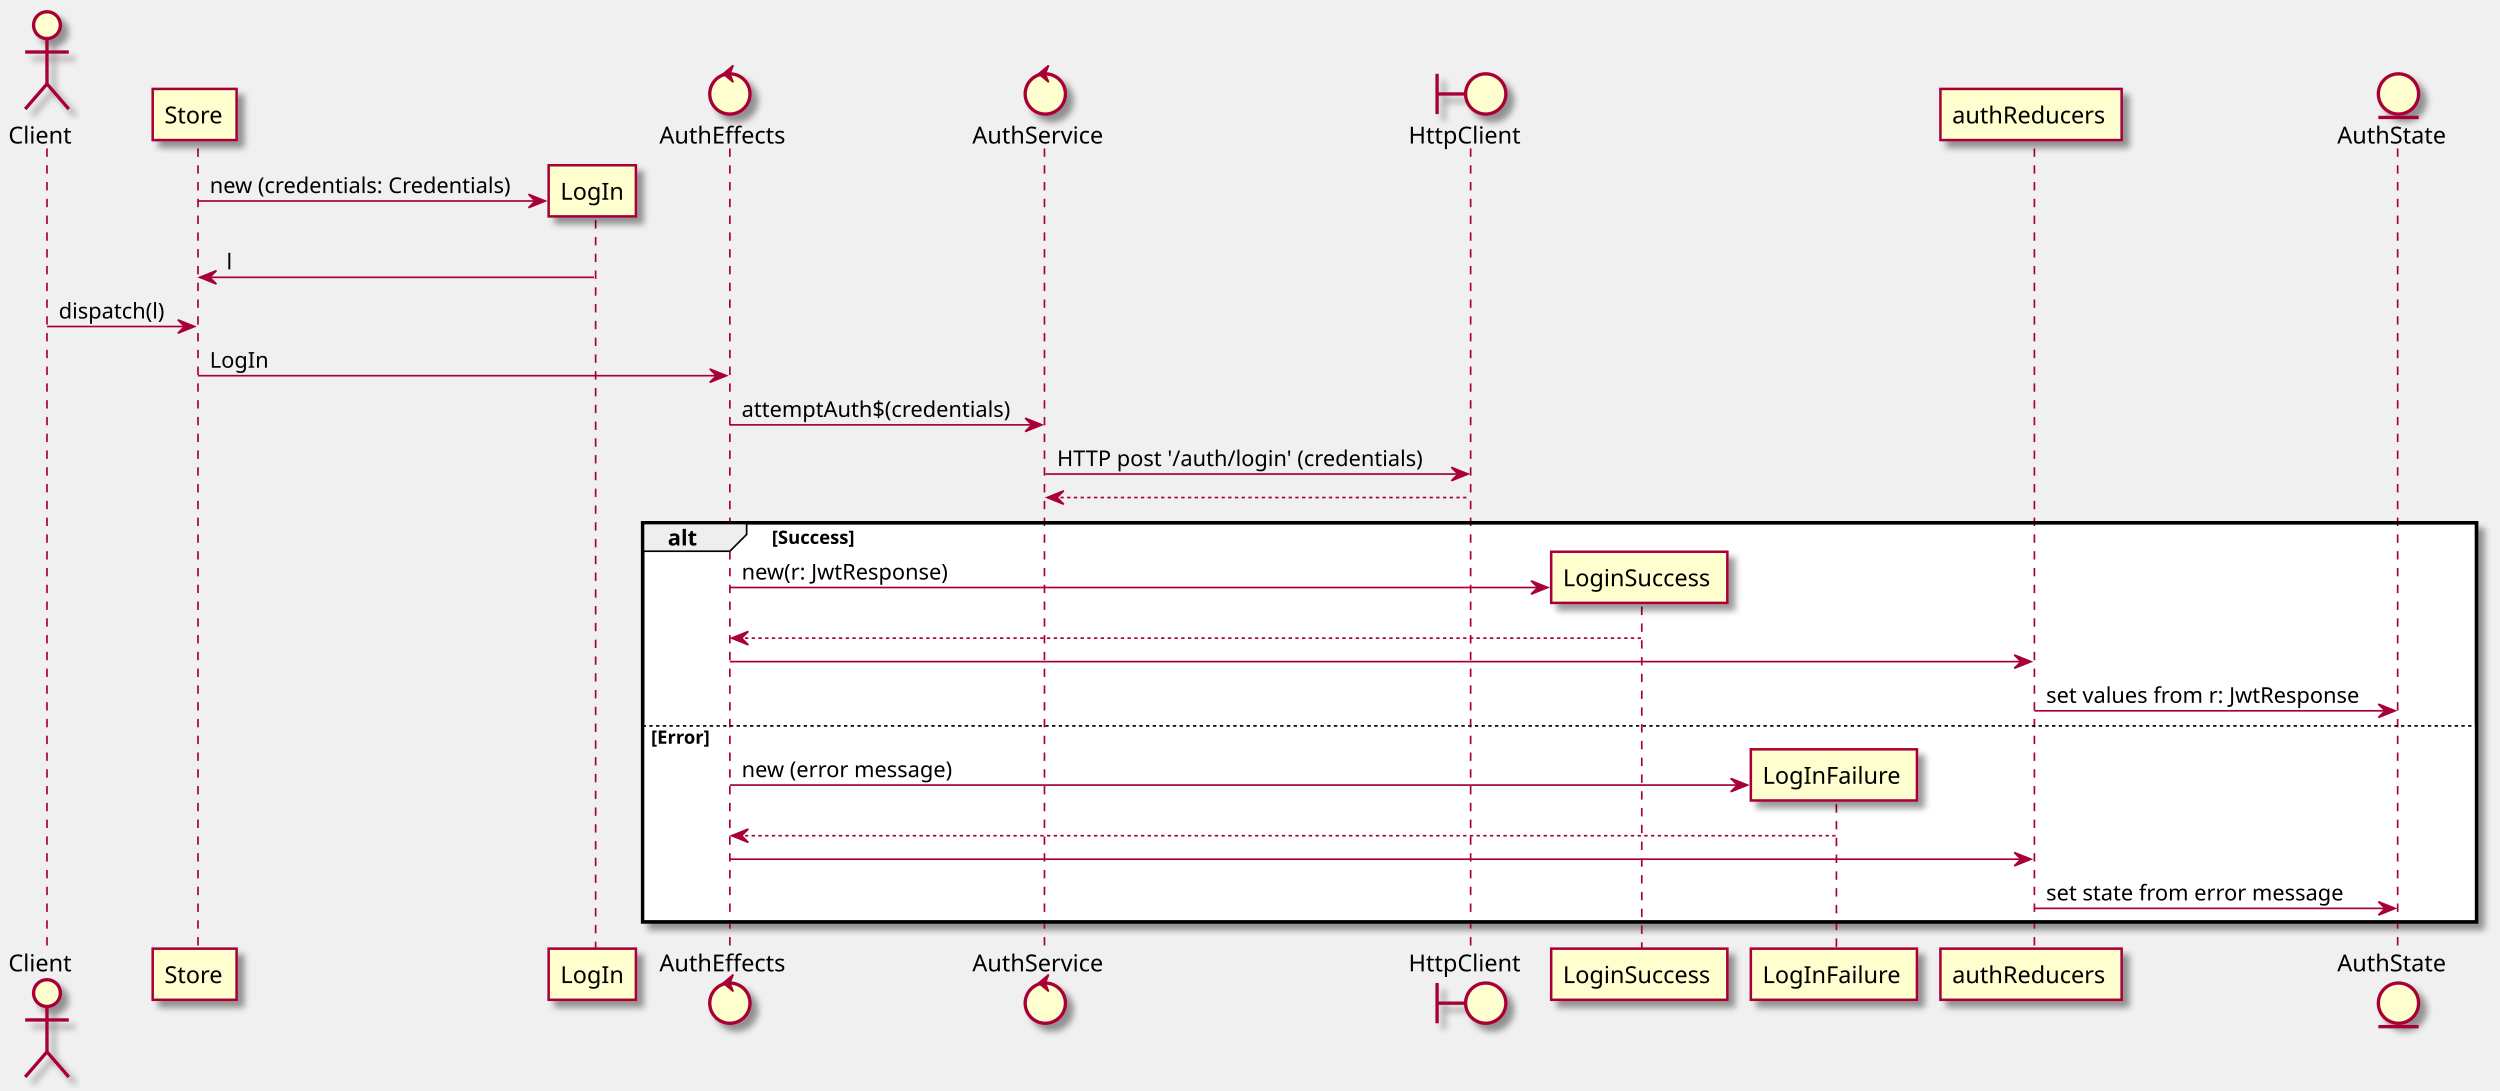
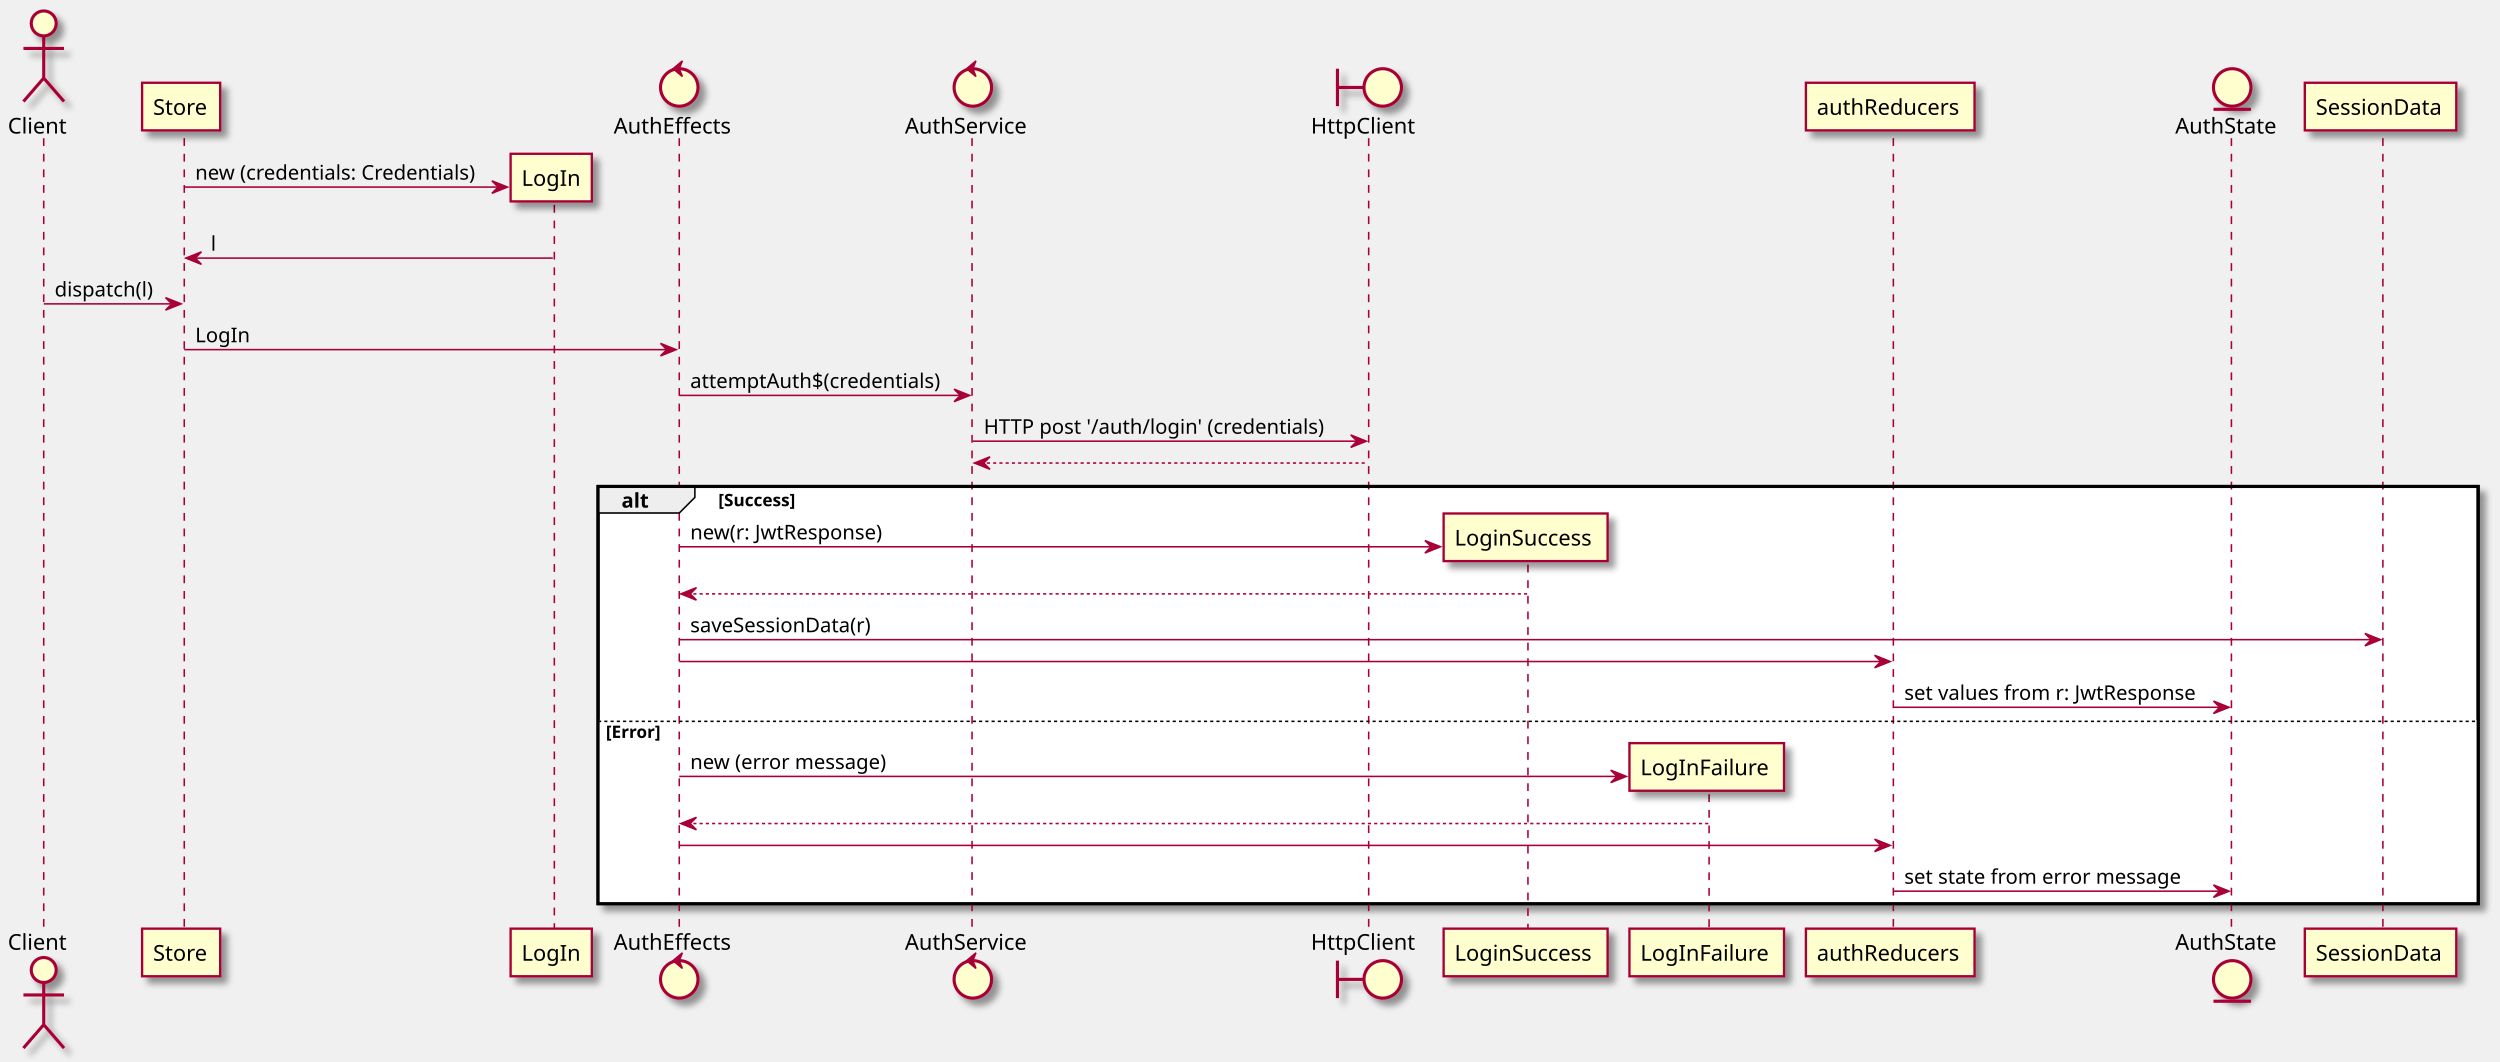
- <svg xmlns="http://www.w3.org/2000/svg" contentScriptType="application/ecmascript" contentStyleType="text/css" height="650px" preserveAspectRatio="none" style="width:1490px;height:650px;" version="1.1" viewBox="0 0 1490 650" width="1490px" zoomAndPan="magnify">
+ <svg xmlns="http://www.w3.org/2000/svg" contentScriptType="application/ecmascript" contentStyleType="text/css" height="680px" preserveAspectRatio="none" style="width:1601px;height:680px;" version="1.1" viewBox="0 0 1601 680" width="1601px" zoomAndPan="magnify">
  <defs>
-     <filter height="300%" id="fy40dwwwxb3wr" width="300%" x="-1" y="-1">
+     <filter height="300%" id="flxkby29ltror" width="300%" x="-1" y="-1">
      <feGaussianBlur result="blurOut" stdDeviation="2.0" />
      <feColorMatrix in="blurOut" result="blurOut2" type="matrix" values="0 0 0 0 0 0 0 0 0 0 0 0 0 0 0 0 0 0 .4 0" />
      <feOffset dx="4.0" dy="4.0" in="blurOut2" result="blurOut3" />
      <feBlend in="SourceGraphic" in2="blurOut3" mode="normal" />
    </filter>
  </defs>
  <g>
-     <rect fill="#FFFFFF" filter="url(#fy40dwwwxb3wr)" height="237.863" style="stroke:#000000;stroke-width:2.0;" width="1093" x="383" y="311.529" />
-     <rect fill="#FFFFFF" height="117.754" style="stroke:none;stroke-width:1.0;" width="1093" x="383" y="431.639" />
-     <line style="stroke:#A80036;stroke-width:1.0;stroke-dasharray:5.0,5.0;" x1="28" x2="28" y1="88.488" y2="566.393" />
-     <line style="stroke:#A80036;stroke-width:1.0;stroke-dasharray:5.0,5.0;" x1="118" x2="118" y1="88.488" y2="566.393" />
-     <line style="stroke:#A80036;stroke-width:1.0;stroke-dasharray:5.0,5.0;" x1="355" x2="355" y1="131.232" y2="566.393" />
-     <line style="stroke:#A80036;stroke-width:1.0;stroke-dasharray:5.0,5.0;" x1="435" x2="435" y1="88.488" y2="566.393" />
-     <line style="stroke:#A80036;stroke-width:1.0;stroke-dasharray:5.0,5.0;" x1="622.5" x2="622.5" y1="88.488" y2="566.393" />
-     <line style="stroke:#A80036;stroke-width:1.0;stroke-dasharray:5.0,5.0;" x1="876.5" x2="876.5" y1="88.488" y2="566.393" />
-     <line style="stroke:#A80036;stroke-width:1.0;stroke-dasharray:5.0,5.0;" x1="978.5" x2="978.5" y1="361.584" y2="566.393" />
-     <line style="stroke:#A80036;stroke-width:1.0;stroke-dasharray:5.0,5.0;" x1="1094.5" x2="1094.5" y1="479.338" y2="566.393" />
-     <line style="stroke:#A80036;stroke-width:1.0;stroke-dasharray:5.0,5.0;" x1="1212.5" x2="1212.5" y1="88.488" y2="566.393" />
-     <line style="stroke:#A80036;stroke-width:1.0;stroke-dasharray:5.0,5.0;" x1="1429" x2="1429" y1="88.488" y2="566.393" />
+     <rect fill="#FFFFFF" filter="url(#flxkby29ltror)" height="267.174" style="stroke:#000000;stroke-width:2.0;" width="1204" x="383" y="311.529" />
+     <rect fill="#FFFFFF" height="117.754" style="stroke:none;stroke-width:1.0;" width="1204" x="383" y="460.949" />
+     <line style="stroke:#A80036;stroke-width:1.0;stroke-dasharray:5.0,5.0;" x1="28" x2="28" y1="88.488" y2="595.703" />
+     <line style="stroke:#A80036;stroke-width:1.0;stroke-dasharray:5.0,5.0;" x1="118" x2="118" y1="88.488" y2="595.703" />
+     <line style="stroke:#A80036;stroke-width:1.0;stroke-dasharray:5.0,5.0;" x1="355" x2="355" y1="131.232" y2="595.703" />
+     <line style="stroke:#A80036;stroke-width:1.0;stroke-dasharray:5.0,5.0;" x1="435" x2="435" y1="88.488" y2="595.703" />
+     <line style="stroke:#A80036;stroke-width:1.0;stroke-dasharray:5.0,5.0;" x1="622.5" x2="622.5" y1="88.488" y2="595.703" />
+     <line style="stroke:#A80036;stroke-width:1.0;stroke-dasharray:5.0,5.0;" x1="876.5" x2="876.5" y1="88.488" y2="595.703" />
+     <line style="stroke:#A80036;stroke-width:1.0;stroke-dasharray:5.0,5.0;" x1="978.5" x2="978.5" y1="361.584" y2="595.703" />
+     <line style="stroke:#A80036;stroke-width:1.0;stroke-dasharray:5.0,5.0;" x1="1094.5" x2="1094.5" y1="508.648" y2="595.703" />
+     <line style="stroke:#A80036;stroke-width:1.0;stroke-dasharray:5.0,5.0;" x1="1212.5" x2="1212.5" y1="88.488" y2="595.703" />
+     <line style="stroke:#A80036;stroke-width:1.0;stroke-dasharray:5.0,5.0;" x1="1429" x2="1429" y1="88.488" y2="595.703" />
+     <line style="stroke:#A80036;stroke-width:1.0;stroke-dasharray:5.0,5.0;" x1="1526" x2="1526" y1="88.488" y2="595.703" />
    <text fill="#000000" font-family="sans-serif" font-size="14" lengthAdjust="spacingAndGlyphs" textLength="40" x="5" y="85.535">Client</text>
-     <ellipse cx="28" cy="15" fill="#FEFECE" filter="url(#fy40dwwwxb3wr)" rx="8" ry="8" style="stroke:#A80036;stroke-width:2.0;" />
-     <path d="M28,23 L28,50 M15,31 L41,31 M28,50 L15,65 M28,50 L41,65 " fill="none" filter="url(#fy40dwwwxb3wr)" style="stroke:#A80036;stroke-width:2.0;" />
-     <text fill="#000000" font-family="sans-serif" font-size="14" lengthAdjust="spacingAndGlyphs" textLength="40" x="5" y="578.928">Client</text>
-     <ellipse cx="28" cy="591.881" fill="#FEFECE" filter="url(#fy40dwwwxb3wr)" rx="8" ry="8" style="stroke:#A80036;stroke-width:2.0;" />
-     <path d="M28,599.881 L28,626.881 M15,607.881 L41,607.881 M28,626.881 L15,641.881 M28,626.881 L41,641.881 " fill="none" filter="url(#fy40dwwwxb3wr)" style="stroke:#A80036;stroke-width:2.0;" />
-     <rect fill="#FEFECE" filter="url(#fy40dwwwxb3wr)" height="30.488" style="stroke:#A80036;stroke-width:1.5;" width="50" x="91" y="53" />
+     <ellipse cx="28" cy="15" fill="#FEFECE" filter="url(#flxkby29ltror)" rx="8" ry="8" style="stroke:#A80036;stroke-width:2.0;" />
+     <path d="M28,23 L28,50 M15,31 L41,31 M28,50 L15,65 M28,50 L41,65 " fill="none" filter="url(#flxkby29ltror)" style="stroke:#A80036;stroke-width:2.0;" />
+     <text fill="#000000" font-family="sans-serif" font-size="14" lengthAdjust="spacingAndGlyphs" textLength="40" x="5" y="608.238">Client</text>
+     <ellipse cx="28" cy="621.191" fill="#FEFECE" filter="url(#flxkby29ltror)" rx="8" ry="8" style="stroke:#A80036;stroke-width:2.0;" />
+     <path d="M28,629.191 L28,656.191 M15,637.191 L41,637.191 M28,656.191 L15,671.191 M28,656.191 L41,671.191 " fill="none" filter="url(#flxkby29ltror)" style="stroke:#A80036;stroke-width:2.0;" />
+     <rect fill="#FEFECE" filter="url(#flxkby29ltror)" height="30.488" style="stroke:#A80036;stroke-width:1.5;" width="50" x="91" y="53" />
    <text fill="#000000" font-family="sans-serif" font-size="14" lengthAdjust="spacingAndGlyphs" textLength="36" x="98" y="73.535">Store</text>
-     <rect fill="#FEFECE" filter="url(#fy40dwwwxb3wr)" height="30.488" style="stroke:#A80036;stroke-width:1.5;" width="50" x="91" y="565.393" />
-     <text fill="#000000" font-family="sans-serif" font-size="14" lengthAdjust="spacingAndGlyphs" textLength="36" x="98" y="585.928">Store</text>
-     <rect fill="#FEFECE" filter="url(#fy40dwwwxb3wr)" height="30.488" style="stroke:#A80036;stroke-width:1.5;" width="52" x="327" y="565.393" />
-     <text fill="#000000" font-family="sans-serif" font-size="14" lengthAdjust="spacingAndGlyphs" textLength="38" x="334" y="585.928">LogIn</text>
+     <rect fill="#FEFECE" filter="url(#flxkby29ltror)" height="30.488" style="stroke:#A80036;stroke-width:1.5;" width="50" x="91" y="594.703" />
+     <text fill="#000000" font-family="sans-serif" font-size="14" lengthAdjust="spacingAndGlyphs" textLength="36" x="98" y="615.238">Store</text>
+     <rect fill="#FEFECE" filter="url(#flxkby29ltror)" height="30.488" style="stroke:#A80036;stroke-width:1.5;" width="52" x="327" y="594.703" />
+     <text fill="#000000" font-family="sans-serif" font-size="14" lengthAdjust="spacingAndGlyphs" textLength="38" x="334" y="615.238">LogIn</text>
    <text fill="#000000" font-family="sans-serif" font-size="14" lengthAdjust="spacingAndGlyphs" textLength="78" x="393" y="85.535">AuthEffects</text>
-     <ellipse cx="435" cy="56" fill="#FEFECE" filter="url(#fy40dwwwxb3wr)" rx="12" ry="12" style="stroke:#A80036;stroke-width:2.0;" />
+     <ellipse cx="435" cy="56" fill="#FEFECE" filter="url(#flxkby29ltror)" rx="12" ry="12" style="stroke:#A80036;stroke-width:2.0;" />
    <polygon fill="#A80036" points="431,44,437,39,435,44,437,49,431,44" style="stroke:#A80036;stroke-width:1.0;" />
-     <text fill="#000000" font-family="sans-serif" font-size="14" lengthAdjust="spacingAndGlyphs" textLength="78" x="393" y="578.928">AuthEffects</text>
-     <ellipse cx="435" cy="597.881" fill="#FEFECE" filter="url(#fy40dwwwxb3wr)" rx="12" ry="12" style="stroke:#A80036;stroke-width:2.0;" />
-     <polygon fill="#A80036" points="431,585.881,437,580.881,435,585.881,437,590.881,431,585.881" style="stroke:#A80036;stroke-width:1.0;" />
+     <text fill="#000000" font-family="sans-serif" font-size="14" lengthAdjust="spacingAndGlyphs" textLength="78" x="393" y="608.238">AuthEffects</text>
+     <ellipse cx="435" cy="627.191" fill="#FEFECE" filter="url(#flxkby29ltror)" rx="12" ry="12" style="stroke:#A80036;stroke-width:2.0;" />
+     <polygon fill="#A80036" points="431,615.191,437,610.191,435,615.191,437,620.191,431,615.191" style="stroke:#A80036;stroke-width:1.0;" />
    <text fill="#000000" font-family="sans-serif" font-size="14" lengthAdjust="spacingAndGlyphs" textLength="81" x="579.5" y="85.535">AuthService</text>
-     <ellipse cx="623" cy="56" fill="#FEFECE" filter="url(#fy40dwwwxb3wr)" rx="12" ry="12" style="stroke:#A80036;stroke-width:2.0;" />
+     <ellipse cx="623" cy="56" fill="#FEFECE" filter="url(#flxkby29ltror)" rx="12" ry="12" style="stroke:#A80036;stroke-width:2.0;" />
    <polygon fill="#A80036" points="619,44,625,39,623,44,625,49,619,44" style="stroke:#A80036;stroke-width:1.0;" />
-     <text fill="#000000" font-family="sans-serif" font-size="14" lengthAdjust="spacingAndGlyphs" textLength="81" x="579.5" y="578.928">AuthService</text>
-     <ellipse cx="623" cy="597.881" fill="#FEFECE" filter="url(#fy40dwwwxb3wr)" rx="12" ry="12" style="stroke:#A80036;stroke-width:2.0;" />
-     <polygon fill="#A80036" points="619,585.881,625,580.881,623,585.881,625,590.881,619,585.881" style="stroke:#A80036;stroke-width:1.0;" />
+     <text fill="#000000" font-family="sans-serif" font-size="14" lengthAdjust="spacingAndGlyphs" textLength="81" x="579.5" y="608.238">AuthService</text>
+     <ellipse cx="623" cy="627.191" fill="#FEFECE" filter="url(#flxkby29ltror)" rx="12" ry="12" style="stroke:#A80036;stroke-width:2.0;" />
+     <polygon fill="#A80036" points="619,615.191,625,610.191,623,615.191,625,620.191,619,615.191" style="stroke:#A80036;stroke-width:1.0;" />
    <text fill="#000000" font-family="sans-serif" font-size="14" lengthAdjust="spacingAndGlyphs" textLength="69" x="839.5" y="85.535">HttpClient</text>
-     <path d="M856.5,44 L856.5,68 M856.5,56 L873.5,56 " fill="none" filter="url(#fy40dwwwxb3wr)" style="stroke:#A80036;stroke-width:2.0;" />
-     <ellipse cx="885.5" cy="56" fill="#FEFECE" filter="url(#fy40dwwwxb3wr)" rx="12" ry="12" style="stroke:#A80036;stroke-width:2.0;" />
-     <text fill="#000000" font-family="sans-serif" font-size="14" lengthAdjust="spacingAndGlyphs" textLength="69" x="839.5" y="578.928">HttpClient</text>
-     <path d="M856.5,585.881 L856.5,609.881 M856.5,597.881 L873.5,597.881 " fill="none" filter="url(#fy40dwwwxb3wr)" style="stroke:#A80036;stroke-width:2.0;" />
-     <ellipse cx="885.5" cy="597.881" fill="#FEFECE" filter="url(#fy40dwwwxb3wr)" rx="12" ry="12" style="stroke:#A80036;stroke-width:2.0;" />
-     <rect fill="#FEFECE" filter="url(#fy40dwwwxb3wr)" height="30.488" style="stroke:#A80036;stroke-width:1.5;" width="105" x="924.5" y="565.393" />
-     <text fill="#000000" font-family="sans-serif" font-size="14" lengthAdjust="spacingAndGlyphs" textLength="91" x="931.5" y="585.928">LoginSuccess</text>
-     <rect fill="#FEFECE" filter="url(#fy40dwwwxb3wr)" height="30.488" style="stroke:#A80036;stroke-width:1.5;" width="99" x="1043.5" y="565.393" />
-     <text fill="#000000" font-family="sans-serif" font-size="14" lengthAdjust="spacingAndGlyphs" textLength="85" x="1050.5" y="585.928">LogInFailure</text>
-     <rect fill="#FEFECE" filter="url(#fy40dwwwxb3wr)" height="30.488" style="stroke:#A80036;stroke-width:1.5;" width="108" x="1156.5" y="53" />
+     <path d="M856.5,44 L856.5,68 M856.5,56 L873.5,56 " fill="none" filter="url(#flxkby29ltror)" style="stroke:#A80036;stroke-width:2.0;" />
+     <ellipse cx="885.5" cy="56" fill="#FEFECE" filter="url(#flxkby29ltror)" rx="12" ry="12" style="stroke:#A80036;stroke-width:2.0;" />
+     <text fill="#000000" font-family="sans-serif" font-size="14" lengthAdjust="spacingAndGlyphs" textLength="69" x="839.5" y="608.238">HttpClient</text>
+     <path d="M856.5,615.191 L856.5,639.191 M856.5,627.191 L873.5,627.191 " fill="none" filter="url(#flxkby29ltror)" style="stroke:#A80036;stroke-width:2.0;" />
+     <ellipse cx="885.5" cy="627.191" fill="#FEFECE" filter="url(#flxkby29ltror)" rx="12" ry="12" style="stroke:#A80036;stroke-width:2.0;" />
+     <rect fill="#FEFECE" filter="url(#flxkby29ltror)" height="30.488" style="stroke:#A80036;stroke-width:1.5;" width="105" x="924.5" y="594.703" />
+     <text fill="#000000" font-family="sans-serif" font-size="14" lengthAdjust="spacingAndGlyphs" textLength="91" x="931.5" y="615.238">LoginSuccess</text>
+     <rect fill="#FEFECE" filter="url(#flxkby29ltror)" height="30.488" style="stroke:#A80036;stroke-width:1.5;" width="99" x="1043.5" y="594.703" />
+     <text fill="#000000" font-family="sans-serif" font-size="14" lengthAdjust="spacingAndGlyphs" textLength="85" x="1050.5" y="615.238">LogInFailure</text>
+     <rect fill="#FEFECE" filter="url(#flxkby29ltror)" height="30.488" style="stroke:#A80036;stroke-width:1.5;" width="108" x="1156.5" y="53" />
    <text fill="#000000" font-family="sans-serif" font-size="14" lengthAdjust="spacingAndGlyphs" textLength="94" x="1163.5" y="73.535">authReducers</text>
-     <rect fill="#FEFECE" filter="url(#fy40dwwwxb3wr)" height="30.488" style="stroke:#A80036;stroke-width:1.5;" width="108" x="1156.5" y="565.393" />
-     <text fill="#000000" font-family="sans-serif" font-size="14" lengthAdjust="spacingAndGlyphs" textLength="94" x="1163.5" y="585.928">authReducers</text>
+     <rect fill="#FEFECE" filter="url(#flxkby29ltror)" height="30.488" style="stroke:#A80036;stroke-width:1.5;" width="108" x="1156.5" y="594.703" />
+     <text fill="#000000" font-family="sans-serif" font-size="14" lengthAdjust="spacingAndGlyphs" textLength="94" x="1163.5" y="615.238">authReducers</text>
    <text fill="#000000" font-family="sans-serif" font-size="14" lengthAdjust="spacingAndGlyphs" textLength="67" x="1393" y="85.535">AuthState</text>
-     <ellipse cx="1429.5" cy="56" fill="#FEFECE" filter="url(#fy40dwwwxb3wr)" rx="12" ry="12" style="stroke:#A80036;stroke-width:2.0;" />
+     <ellipse cx="1429.5" cy="56" fill="#FEFECE" filter="url(#flxkby29ltror)" rx="12" ry="12" style="stroke:#A80036;stroke-width:2.0;" />
    <line style="stroke:#A80036;stroke-width:2.0;" x1="1417.5" x2="1441.5" y1="70" y2="70" />
-     <text fill="#000000" font-family="sans-serif" font-size="14" lengthAdjust="spacingAndGlyphs" textLength="67" x="1393" y="578.928">AuthState</text>
-     <ellipse cx="1429.5" cy="597.881" fill="#FEFECE" filter="url(#fy40dwwwxb3wr)" rx="12" ry="12" style="stroke:#A80036;stroke-width:2.0;" />
-     <line style="stroke:#A80036;stroke-width:2.0;" x1="1417.5" x2="1441.5" y1="611.881" y2="611.881" />
+     <text fill="#000000" font-family="sans-serif" font-size="14" lengthAdjust="spacingAndGlyphs" textLength="67" x="1393" y="608.238">AuthState</text>
+     <ellipse cx="1429.5" cy="627.191" fill="#FEFECE" filter="url(#flxkby29ltror)" rx="12" ry="12" style="stroke:#A80036;stroke-width:2.0;" />
+     <line style="stroke:#A80036;stroke-width:2.0;" x1="1417.5" x2="1441.5" y1="641.191" y2="641.191" />
+     <rect fill="#FEFECE" filter="url(#flxkby29ltror)" height="30.488" style="stroke:#A80036;stroke-width:1.5;" width="97" x="1476" y="53" />
+     <text fill="#000000" font-family="sans-serif" font-size="14" lengthAdjust="spacingAndGlyphs" textLength="83" x="1483" y="73.535">SessionData</text>
+     <rect fill="#FEFECE" filter="url(#flxkby29ltror)" height="30.488" style="stroke:#A80036;stroke-width:1.5;" width="97" x="1476" y="594.703" />
+     <text fill="#000000" font-family="sans-serif" font-size="14" lengthAdjust="spacingAndGlyphs" textLength="83" x="1483" y="615.238">SessionData</text>
    <polygon fill="#A80036" points="315,115.799,325,119.799,315,123.799,319,119.799" style="stroke:#A80036;stroke-width:1.0;" />
    <line style="stroke:#A80036;stroke-width:1.0;" x1="118" x2="321" y1="119.799" y2="119.799" />
    <text fill="#000000" font-family="sans-serif" font-size="13" lengthAdjust="spacingAndGlyphs" textLength="185" x="125" y="115.057">new (credentials: Credentials)</text>
-     <rect fill="#FEFECE" filter="url(#fy40dwwwxb3wr)" height="30.488" style="stroke:#A80036;stroke-width:1.5;" width="52" x="327" y="98.488" />
+     <rect fill="#FEFECE" filter="url(#flxkby29ltror)" height="30.488" style="stroke:#A80036;stroke-width:1.5;" width="52" x="327" y="98.488" />
    <text fill="#000000" font-family="sans-serif" font-size="14" lengthAdjust="spacingAndGlyphs" textLength="38" x="334" y="119.023">LogIn</text>
    <polygon fill="#A80036" points="129,161.287,119,165.287,129,169.287,125,165.287" style="stroke:#A80036;stroke-width:1.0;" />
    <line style="stroke:#A80036;stroke-width:1.0;" x1="123" x2="354" y1="165.287" y2="165.287" />
    <text fill="#000000" font-family="sans-serif" font-size="13" lengthAdjust="spacingAndGlyphs" textLength="4" x="135" y="160.545">l</text>
    <polygon fill="#A80036" points="106,190.598,116,194.598,106,198.598,110,194.598" style="stroke:#A80036;stroke-width:1.0;" />
    <line style="stroke:#A80036;stroke-width:1.0;" x1="28" x2="112" y1="194.598" y2="194.598" />
    <text fill="#000000" font-family="sans-serif" font-size="13" lengthAdjust="spacingAndGlyphs" textLength="66" x="35" y="189.856">dispatch(l)</text>
    <polygon fill="#A80036" points="423,219.908,433,223.908,423,227.908,427,223.908" style="stroke:#A80036;stroke-width:1.0;" />
    <line style="stroke:#A80036;stroke-width:1.0;" x1="118" x2="429" y1="223.908" y2="223.908" />
    <text fill="#000000" font-family="sans-serif" font-size="13" lengthAdjust="spacingAndGlyphs" textLength="35" x="125" y="219.166">LogIn</text>
    <polygon fill="#A80036" points="611,249.219,621,253.219,611,257.219,615,253.219" style="stroke:#A80036;stroke-width:1.0;" />
    <line style="stroke:#A80036;stroke-width:1.0;" x1="435" x2="617" y1="253.219" y2="253.219" />
    <text fill="#000000" font-family="sans-serif" font-size="13" lengthAdjust="spacingAndGlyphs" textLength="164" x="442" y="248.477">attemptAuth$(credentials)</text>
    <polygon fill="#A80036" points="865,278.529,875,282.529,865,286.529,869,282.529" style="stroke:#A80036;stroke-width:1.0;" />
    <line style="stroke:#A80036;stroke-width:1.0;" x1="623" x2="871" y1="282.529" y2="282.529" />
    <text fill="#000000" font-family="sans-serif" font-size="13" lengthAdjust="spacingAndGlyphs" textLength="230" x="630" y="277.787">HTTP post '/auth/login' (credentials)</text>
    <polygon fill="#A80036" points="634,292.529,624,296.529,634,300.529,630,296.529" style="stroke:#A80036;stroke-width:1.0;" />
    <line style="stroke:#A80036;stroke-width:1.0;stroke-dasharray:2.0,2.0;" x1="628" x2="876" y1="296.529" y2="296.529" />
    <path d="M383,311.529 L445,311.529 L445,318.529 L435,328.529 L383,328.529 L383,311.529 " fill="#EEEEEE" style="stroke:#000000;stroke-width:1.0;" />
-     <rect fill="none" height="237.863" style="stroke:#000000;stroke-width:2.0;" width="1093" x="383" y="311.529" />
+     <rect fill="none" height="267.174" style="stroke:#000000;stroke-width:2.0;" width="1204" x="383" y="311.529" />
    <text fill="#000000" font-family="sans-serif" font-size="13" font-weight="bold" lengthAdjust="spacingAndGlyphs" textLength="17" x="398" y="325.098">alt</text>
    <text fill="#000000" font-family="sans-serif" font-size="11" font-weight="bold" lengthAdjust="spacingAndGlyphs" textLength="51" x="460" y="324.164">[Success]</text>
    <polygon fill="#A80036" points="912.5,346.15,922.5,350.15,912.5,354.15,916.5,350.15" style="stroke:#A80036;stroke-width:1.0;" />
    <line style="stroke:#A80036;stroke-width:1.0;" x1="435" x2="918.5" y1="350.15" y2="350.15" />
    <text fill="#000000" font-family="sans-serif" font-size="13" lengthAdjust="spacingAndGlyphs" textLength="125" x="442" y="345.408">new(r: JwtResponse)</text>
-     <rect fill="#FEFECE" filter="url(#fy40dwwwxb3wr)" height="30.488" style="stroke:#A80036;stroke-width:1.5;" width="105" x="924.5" y="328.84" />
+     <rect fill="#FEFECE" filter="url(#flxkby29ltror)" height="30.488" style="stroke:#A80036;stroke-width:1.5;" width="105" x="924.5" y="328.84" />
    <text fill="#000000" font-family="sans-serif" font-size="14" lengthAdjust="spacingAndGlyphs" textLength="91" x="931.5" y="349.375">LoginSuccess</text>
    <polygon fill="#A80036" points="446,376.328,436,380.328,446,384.328,442,380.328" style="stroke:#A80036;stroke-width:1.0;" />
    <line style="stroke:#A80036;stroke-width:1.0;stroke-dasharray:2.0,2.0;" x1="440" x2="978" y1="380.328" y2="380.328" />
-     <polygon fill="#A80036" points="1200.5,390.328,1210.5,394.328,1200.5,398.328,1204.5,394.328" style="stroke:#A80036;stroke-width:1.0;" />
-     <line style="stroke:#A80036;stroke-width:1.0;" x1="435" x2="1206.5" y1="394.328" y2="394.328" />
-     <polygon fill="#A80036" points="1417.5,419.639,1427.5,423.639,1417.5,427.639,1421.5,423.639" style="stroke:#A80036;stroke-width:1.0;" />
-     <line style="stroke:#A80036;stroke-width:1.0;" x1="1212.5" x2="1423.5" y1="423.639" y2="423.639" />
-     <text fill="#000000" font-family="sans-serif" font-size="13" lengthAdjust="spacingAndGlyphs" textLength="193" x="1219.5" y="418.897">set values from r: JwtResponse</text>
-     <line style="stroke:#000000;stroke-width:1.0;stroke-dasharray:2.0,2.0;" x1="383" x2="1476" y1="432.639" y2="432.639" />
-     <text fill="#000000" font-family="sans-serif" font-size="11" font-weight="bold" lengthAdjust="spacingAndGlyphs" textLength="37" x="388" y="443.273">[Error]</text>
-     <polygon fill="#A80036" points="1031.5,463.904,1041.5,467.904,1031.5,471.904,1035.5,467.904" style="stroke:#A80036;stroke-width:1.0;" />
-     <line style="stroke:#A80036;stroke-width:1.0;" x1="435" x2="1037.5" y1="467.904" y2="467.904" />
-     <text fill="#000000" font-family="sans-serif" font-size="13" lengthAdjust="spacingAndGlyphs" textLength="126" x="442" y="463.162">new (error message)</text>
-     <rect fill="#FEFECE" filter="url(#fy40dwwwxb3wr)" height="30.488" style="stroke:#A80036;stroke-width:1.5;" width="99" x="1043.5" y="446.594" />
-     <text fill="#000000" font-family="sans-serif" font-size="14" lengthAdjust="spacingAndGlyphs" textLength="85" x="1050.5" y="467.129">LogInFailure</text>
-     <polygon fill="#A80036" points="446,494.082,436,498.082,446,502.082,442,498.082" style="stroke:#A80036;stroke-width:1.0;" />
-     <line style="stroke:#A80036;stroke-width:1.0;stroke-dasharray:2.0,2.0;" x1="440" x2="1094" y1="498.082" y2="498.082" />
-     <polygon fill="#A80036" points="1200.5,508.082,1210.5,512.082,1200.5,516.082,1204.5,512.082" style="stroke:#A80036;stroke-width:1.0;" />
-     <line style="stroke:#A80036;stroke-width:1.0;" x1="435" x2="1206.5" y1="512.082" y2="512.082" />
-     <polygon fill="#A80036" points="1417.5,537.393,1427.5,541.393,1417.5,545.393,1421.5,541.393" style="stroke:#A80036;stroke-width:1.0;" />
-     <line style="stroke:#A80036;stroke-width:1.0;" x1="1212.5" x2="1423.5" y1="541.393" y2="541.393" />
-     <text fill="#000000" font-family="sans-serif" font-size="13" lengthAdjust="spacingAndGlyphs" textLength="181" x="1219.5" y="536.65">set state from error message</text>
+     <polygon fill="#A80036" points="1514.5,405.639,1524.5,409.639,1514.5,413.639,1518.5,409.639" style="stroke:#A80036;stroke-width:1.0;" />
+     <line style="stroke:#A80036;stroke-width:1.0;" x1="435" x2="1520.5" y1="409.639" y2="409.639" />
+     <text fill="#000000" font-family="sans-serif" font-size="13" lengthAdjust="spacingAndGlyphs" textLength="118" x="442" y="404.897">saveSessionData(r)</text>
+     <polygon fill="#A80036" points="1200.5,419.639,1210.5,423.639,1200.5,427.639,1204.5,423.639" style="stroke:#A80036;stroke-width:1.0;" />
+     <line style="stroke:#A80036;stroke-width:1.0;" x1="435" x2="1206.5" y1="423.639" y2="423.639" />
+     <polygon fill="#A80036" points="1417.5,448.949,1427.5,452.949,1417.5,456.949,1421.5,452.949" style="stroke:#A80036;stroke-width:1.0;" />
+     <line style="stroke:#A80036;stroke-width:1.0;" x1="1212.5" x2="1423.5" y1="452.949" y2="452.949" />
+     <text fill="#000000" font-family="sans-serif" font-size="13" lengthAdjust="spacingAndGlyphs" textLength="193" x="1219.5" y="448.207">set values from r: JwtResponse</text>
+     <line style="stroke:#000000;stroke-width:1.0;stroke-dasharray:2.0,2.0;" x1="383" x2="1587" y1="461.949" y2="461.949" />
+     <text fill="#000000" font-family="sans-serif" font-size="11" font-weight="bold" lengthAdjust="spacingAndGlyphs" textLength="37" x="388" y="472.584">[Error]</text>
+     <polygon fill="#A80036" points="1031.5,493.215,1041.5,497.215,1031.5,501.215,1035.5,497.215" style="stroke:#A80036;stroke-width:1.0;" />
+     <line style="stroke:#A80036;stroke-width:1.0;" x1="435" x2="1037.5" y1="497.215" y2="497.215" />
+     <text fill="#000000" font-family="sans-serif" font-size="13" lengthAdjust="spacingAndGlyphs" textLength="126" x="442" y="492.473">new (error message)</text>
+     <rect fill="#FEFECE" filter="url(#flxkby29ltror)" height="30.488" style="stroke:#A80036;stroke-width:1.5;" width="99" x="1043.5" y="475.904" />
+     <text fill="#000000" font-family="sans-serif" font-size="14" lengthAdjust="spacingAndGlyphs" textLength="85" x="1050.5" y="496.44">LogInFailure</text>
+     <polygon fill="#A80036" points="446,523.393,436,527.393,446,531.393,442,527.393" style="stroke:#A80036;stroke-width:1.0;" />
+     <line style="stroke:#A80036;stroke-width:1.0;stroke-dasharray:2.0,2.0;" x1="440" x2="1094" y1="527.393" y2="527.393" />
+     <polygon fill="#A80036" points="1200.5,537.393,1210.5,541.393,1200.5,545.393,1204.5,541.393" style="stroke:#A80036;stroke-width:1.0;" />
+     <line style="stroke:#A80036;stroke-width:1.0;" x1="435" x2="1206.5" y1="541.393" y2="541.393" />
+     <polygon fill="#A80036" points="1417.5,566.703,1427.5,570.703,1417.5,574.703,1421.5,570.703" style="stroke:#A80036;stroke-width:1.0;" />
+     <line style="stroke:#A80036;stroke-width:1.0;" x1="1212.5" x2="1423.5" y1="570.703" y2="570.703" />
+     <text fill="#000000" font-family="sans-serif" font-size="13" lengthAdjust="spacingAndGlyphs" textLength="181" x="1219.5" y="565.961">set state from error message</text>
  </g>
</svg>
